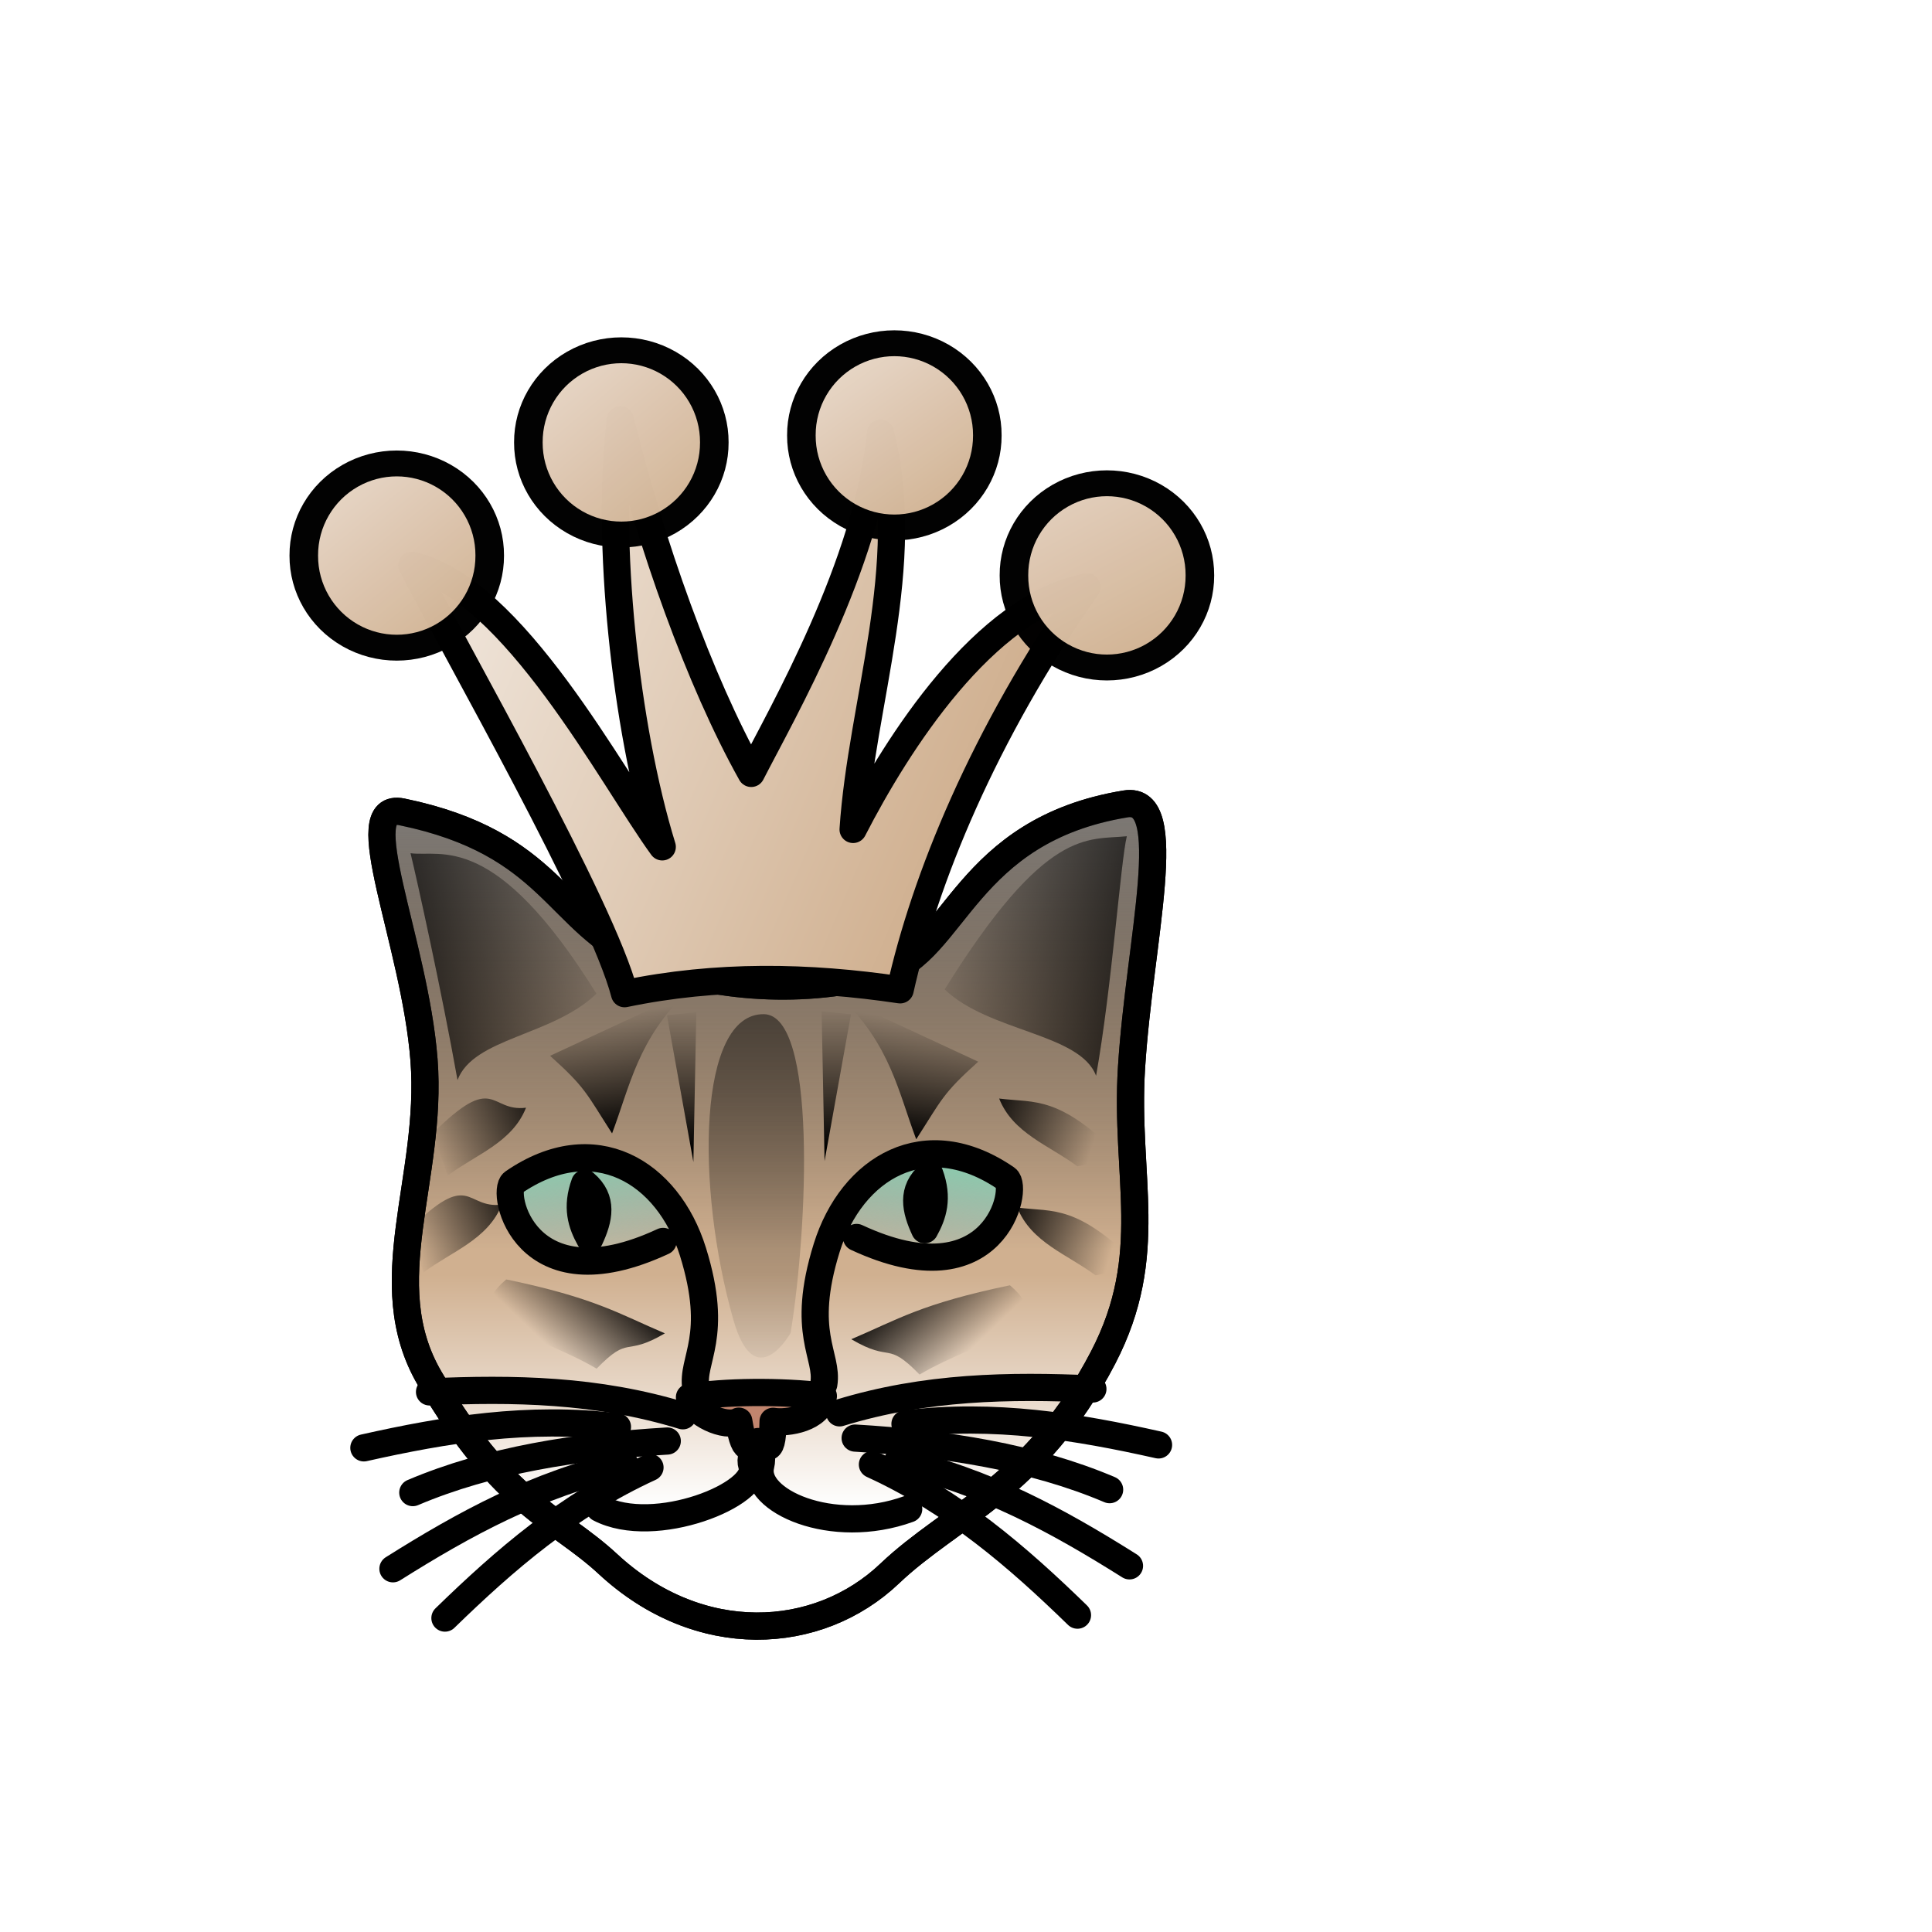
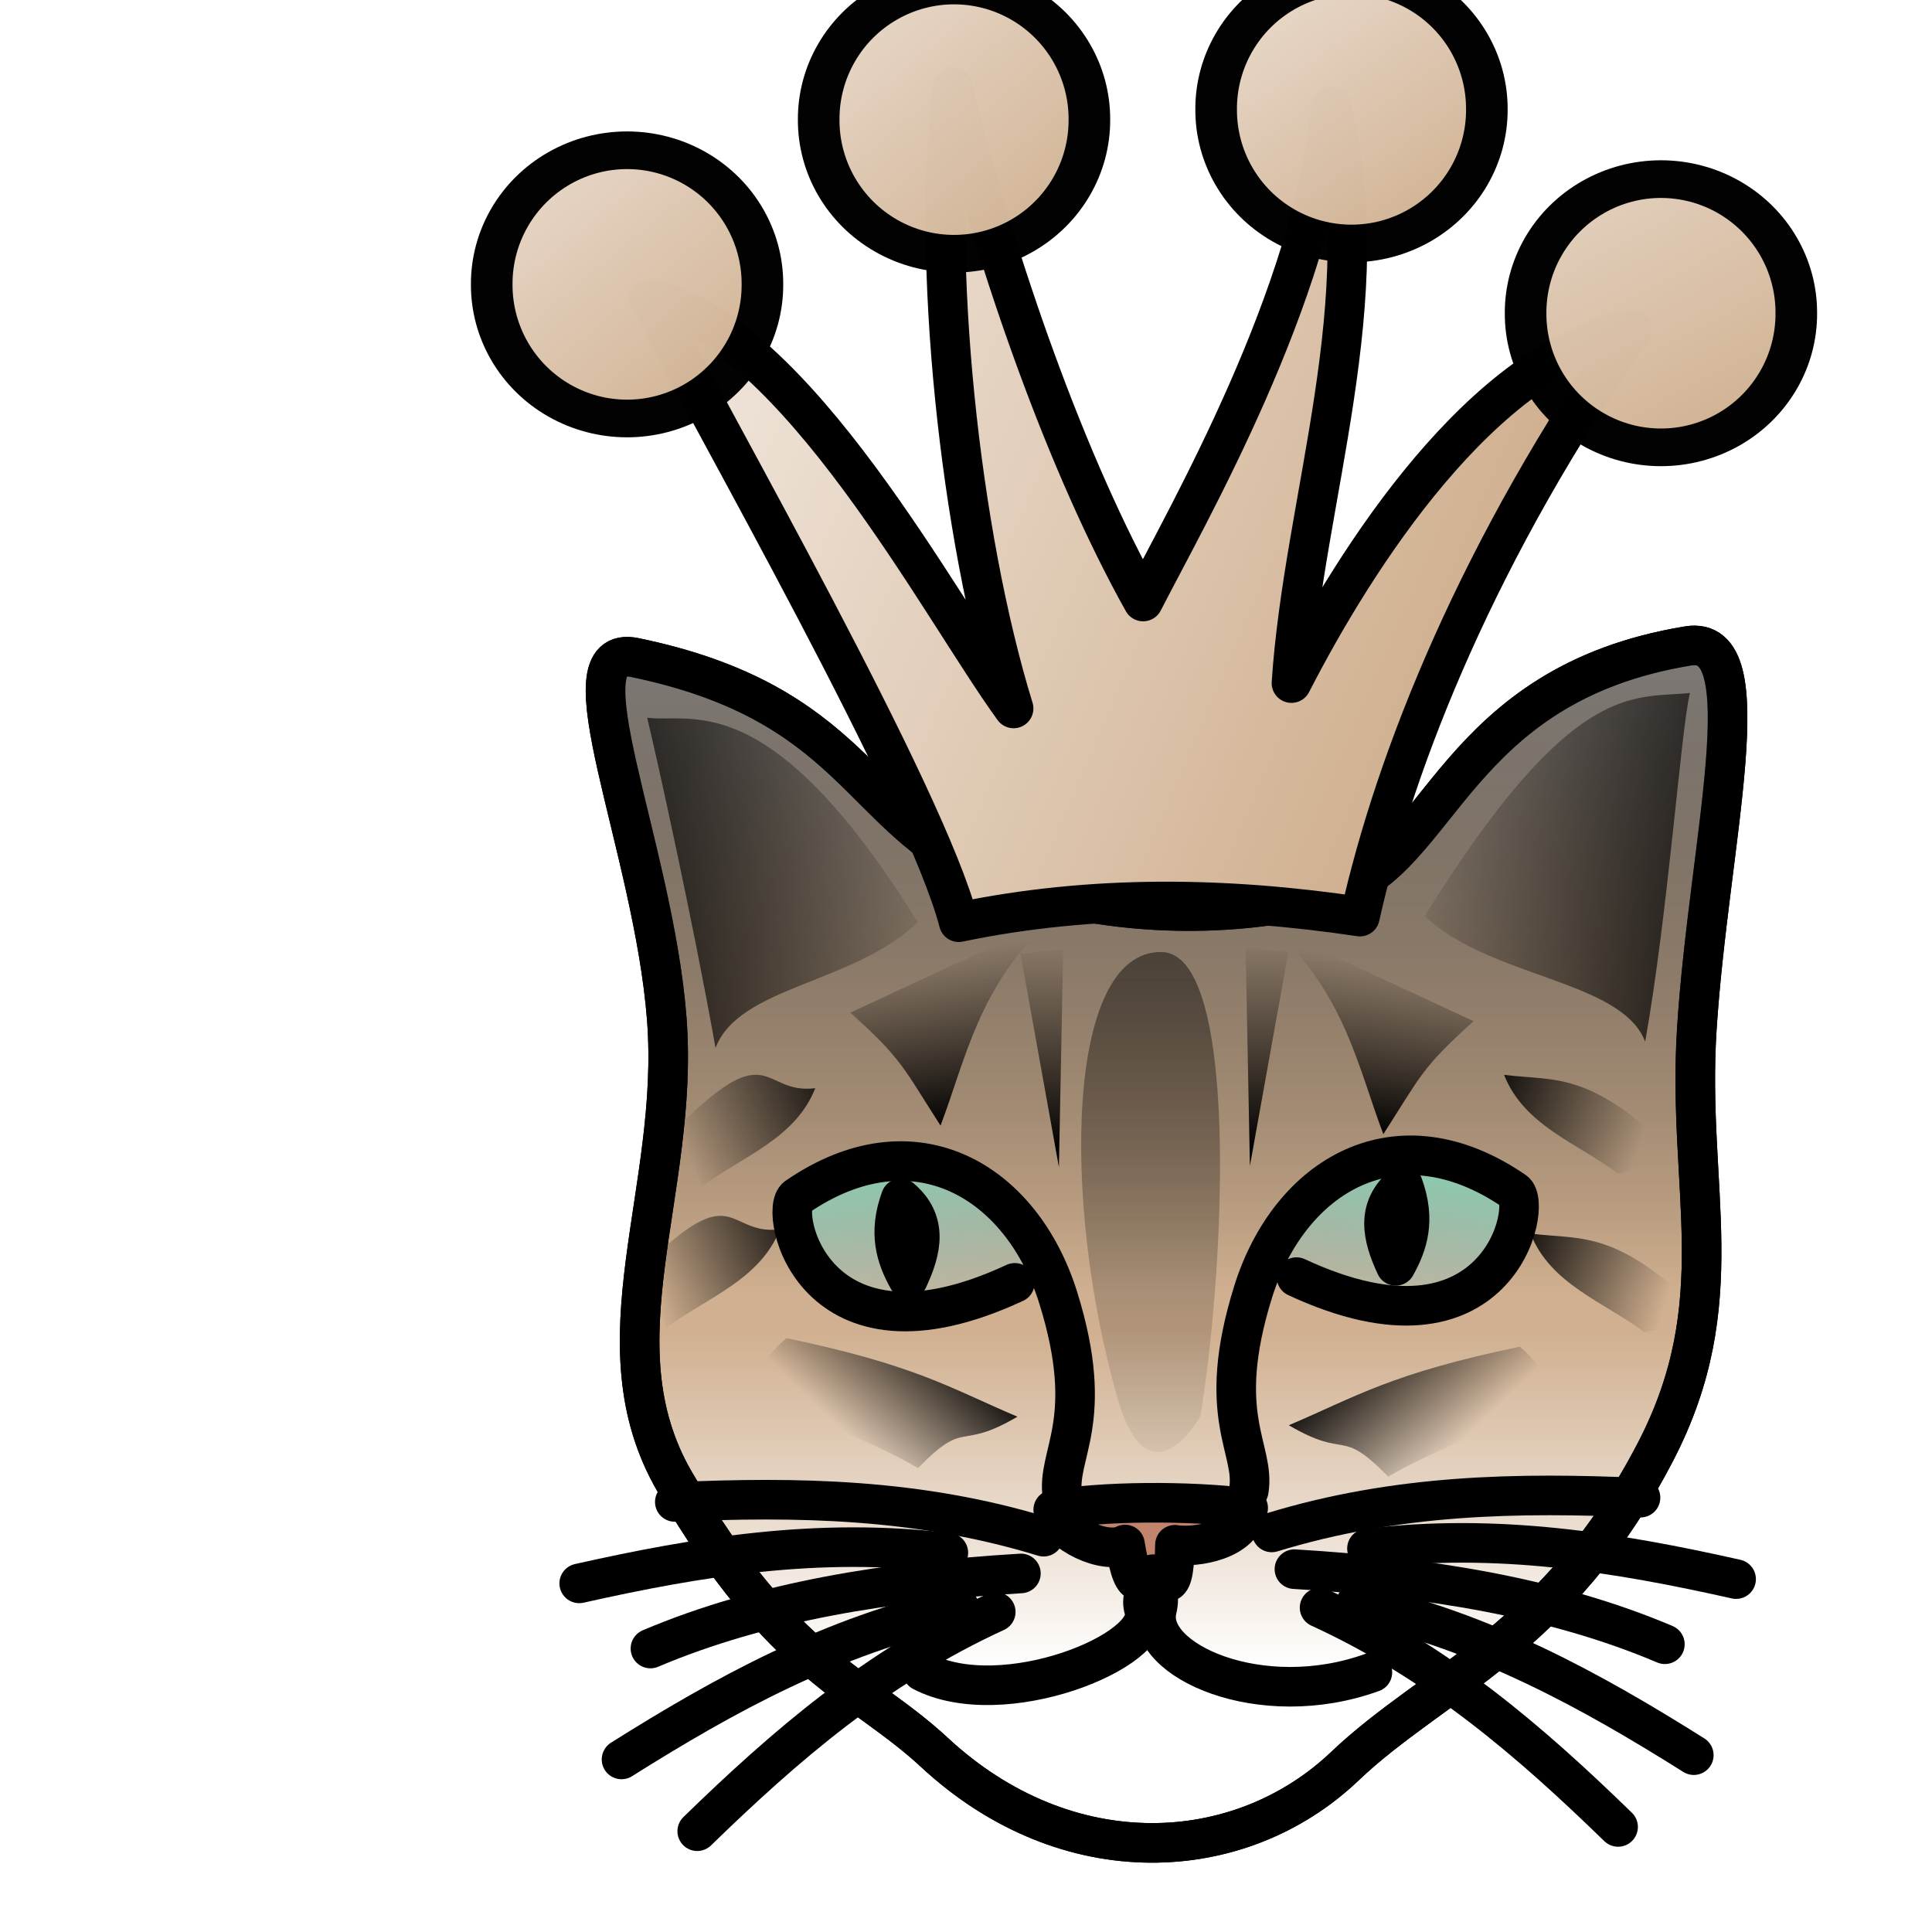
- <svg xmlns="http://www.w3.org/2000/svg" xmlns:xlink="http://www.w3.org/1999/xlink" overflow="hidden" viewBox="-19 -111 1137 1137" id="svg36220" version="1.0">
+ <svg xmlns="http://www.w3.org/2000/svg" xmlns:xlink="http://www.w3.org/1999/xlink" overflow="hidden" viewBox="-39 101 781 781" id="svg36220" version="1.0">
  <defs id="defs36222">
    <linearGradient xlink:href="#linearGradient2507" id="linearGradient3296" gradientUnits="userSpaceOnUse" x1="472.81" y1="747.087" x2="472.81" y2="566.33" gradientTransform="matrix(0.756161,0,0,0.756161,75.05315,210.993)" />
    <linearGradient id="linearGradient3284">
      <stop style="stop-color:#808080;stop-opacity:1;" offset="0" id="stop3286" />
      <stop style="stop-color:#000000;stop-opacity:0;" offset="1" id="stop3288" />
    </linearGradient>
    <linearGradient xlink:href="#linearGradient3284" id="linearGradient3290" x1="466.629" y1="160.42" x2="466.629" y2="546.33" gradientUnits="userSpaceOnUse" gradientTransform="matrix(0.756161,0,0,0.756161,75.05315,210.993)" />
    <linearGradient xlink:href="#linearGradient3268" id="linearGradient3278" gradientUnits="userSpaceOnUse" x1="337.506" y1="472.642" x2="352.788" y2="578.182" gradientTransform="matrix(-0.756161,0,0,0.756161,780.8124,212.2532)" />
    <linearGradient id="linearGradient3268">
      <stop style="stop-color:#8accae;stop-opacity:1;" offset="0" id="stop3270" />
      <stop style="stop-color:#9fc1cd;stop-opacity:0;" offset="1" id="stop3272" />
    </linearGradient>
    <linearGradient xlink:href="#linearGradient3268" id="linearGradient3274" x1="337.506" y1="472.642" x2="352.788" y2="578.182" gradientUnits="userSpaceOnUse" gradientTransform="matrix(0.756161,0,0,0.756161,75.05315,210.993)" />
    <linearGradient xlink:href="#linearGradient2305" id="linearGradient2313" x1="2087.14" y1="-485" x2="2033.252" y2="-862.516" gradientUnits="userSpaceOnUse" gradientTransform="matrix(0.183292,0,0,0.183292,-37.59295,644.9137)" />
    <linearGradient xlink:href="#linearGradient2305" id="linearGradient2311" x1="2394.735" y1="-485" x2="2394.735" y2="-938.333" gradientUnits="userSpaceOnUse" gradientTransform="matrix(0.183292,0,0,0.183292,-56.78415,654.4007)" />
    <linearGradient xlink:href="#linearGradient2305" id="linearGradient2317" gradientUnits="userSpaceOnUse" gradientTransform="matrix(1.789056e-2,-0.182416,0.182416,1.789056e-2,313.9475,1049.615)" x1="2470.081" y1="-364.988" x2="2309.711" y2="-733.761" />
    <linearGradient xlink:href="#linearGradient2305" id="linearGradient2323" gradientUnits="userSpaceOnUse" x1="2234.743" y1="-614.407" x2="1987.283" y2="-832.365" gradientTransform="matrix(7.348649e-3,-0.183144,0.183144,7.348649e-3,445.9202,1055.748)" />
    <linearGradient xlink:href="#linearGradient2305" id="linearGradient2333" gradientUnits="userSpaceOnUse" x1="2087.14" y1="-485" x2="2033.252" y2="-862.516" gradientTransform="matrix(-0.183292,0,0,0.183292,899.0042,648.3699)" />
    <linearGradient xlink:href="#linearGradient2305" id="linearGradient2335" gradientUnits="userSpaceOnUse" gradientTransform="matrix(-0.183292,0,0,0.183292,912.11,653.8599)" x1="2394.735" y1="-485" x2="2394.735" y2="-938.333" />
    <linearGradient xlink:href="#linearGradient2305" id="linearGradient2337" gradientUnits="userSpaceOnUse" gradientTransform="matrix(-1.789056e-2,-0.182416,-0.182416,1.789056e-2,542.0623,1051.342)" x1="2437.968" y1="-388.633" x2="2293.654" y2="-745.584" />
    <linearGradient xlink:href="#linearGradient2305" id="linearGradient2339" gradientUnits="userSpaceOnUse" gradientTransform="matrix(-7.348649e-3,-0.183144,-0.183144,7.348649e-3,408.3617,1059.204)" x1="2234.743" y1="-614.407" x2="1987.283" y2="-832.365" />
    <linearGradient xlink:href="#linearGradient2305" id="linearGradient2363" gradientUnits="userSpaceOnUse" x1="1647.14" y1="-382.909" x2="2633.252" y2="-582.909" gradientTransform="matrix(0.165748,0,0,0.165748,-92.29475,551.9784)" />
    <linearGradient xlink:href="#linearGradient2305" id="linearGradient2367" gradientUnits="userSpaceOnUse" gradientTransform="matrix(-0.165748,0,0,0.165748,961.2668,549.4578)" x1="1647.14" y1="-382.909" x2="2633.252" y2="-582.909" />
    <linearGradient xlink:href="#linearGradient2305" id="linearGradient3256" gradientUnits="userSpaceOnUse" gradientTransform="matrix(0.180961,-2.913348e-2,-2.913348e-2,-0.180961,-20.04205,512.7488)" x1="2653.51" y1="1167.897" x2="2228.905" y2="-1469.516" />
    <linearGradient xlink:href="#linearGradient2305" id="linearGradient3260" gradientUnits="userSpaceOnUse" gradientTransform="matrix(-1.789056e-2,-0.182416,-0.182416,1.789056e-2,531.3686,987.1804)" x1="2437.968" y1="-388.633" x2="2293.654" y2="-745.584" />
    <linearGradient id="linearGradient2305">
      <stop style="stop-color:#000000;stop-opacity:1;" offset="0" id="stop2307" />
      <stop style="stop-color:#000000;stop-opacity:0;" offset="1" id="stop2309" />
    </linearGradient>
    <linearGradient xlink:href="#linearGradient2305" id="linearGradient3264" gradientUnits="userSpaceOnUse" gradientTransform="matrix(1.789056e-2,-0.182416,0.182416,1.789056e-2,328.2058,992.5824)" x1="2470.081" y1="-364.988" x2="2309.711" y2="-733.761" />
    <linearGradient id="linearGradient2507">
      <stop style="stop-color:#ffffff;stop-opacity:1" offset="0" id="stop2509" />
      <stop style="stop-color:#d0b090;stop-opacity:1" offset="1" id="stop2511" />
    </linearGradient>
    <linearGradient xlink:href="#linearGradient2507" id="linearGradient9438" x1="-240.841" y1="-81.381" x2="646.936" y2="602.714" gradientUnits="userSpaceOnUse" gradientTransform="matrix(0.380108,0,0,0.68227,261.5544,56.44376)" />
    <linearGradient xlink:href="#linearGradient2507" id="linearGradient10327" x1="-26.298" y1="119.283" x2="128.884" y2="288.968" gradientUnits="userSpaceOnUse" />
    <linearGradient xlink:href="#linearGradient2507" id="linearGradient1334" gradientUnits="userSpaceOnUse" x1="-30.319" y1="123.723" x2="127.463" y2="290.538" />
    <linearGradient xlink:href="#linearGradient2507" id="linearGradient1338" gradientUnits="userSpaceOnUse" x1="-4.185" y1="121.503" x2="126.041" y2="285.828" />
    <linearGradient xlink:href="#linearGradient2507" id="linearGradient1342" gradientUnits="userSpaceOnUse" x1="-18.257" y1="54.898" x2="120.355" y2="290.538" />
  </defs>
  <g id="layer1">
    <path style="fill:url(#linearGradient3296);fill-opacity:1;fill-rule:evenodd;stroke:#000000;stroke-width:16;stroke-linecap:round;stroke-linejoin:round;stroke-miterlimit:4;stroke-dasharray:none;stroke-opacity:1" d="M 358.536,453.552 C 308.377,432.014 306.275,385.126 217.558,366.808 C 186.902,360.479 225.154,442.967 230.535,512.816 C 235.917,582.674 201.018,643.808 233.765,700.037 C 277.284,774.763 309.288,782.075 338.747,809.412 C 392.403,859.204 462.352,855.278 504.691,814.943 C 540.511,780.819 590.834,763.761 630.21,687.907 C 661.716,627.214 642.847,581.71 646.922,517.12 C 651.676,441.775 674.312,357.052 643.386,362.124 C 548.8,377.636 543.141,448.837 501.305,461.205 C 456.732,474.382 399.775,471.259 358.536,453.552 z " id="path3294" />
    <path id="path3280" d="M 358.536,453.552 C 308.377,432.014 306.275,385.126 217.558,366.808 C 186.902,360.479 225.154,442.967 230.535,512.816 C 235.917,582.674 201.018,643.808 233.765,700.037 C 277.284,774.763 309.288,782.075 338.747,809.412 C 392.403,859.204 462.352,855.278 504.691,814.943 C 540.511,780.819 590.834,763.761 630.21,687.907 C 661.716,627.214 642.847,581.71 646.922,517.12 C 651.676,441.775 674.312,357.052 643.386,362.124 C 548.8,377.636 543.141,448.837 501.305,461.205 C 456.732,474.382 399.775,471.259 358.536,453.552 z " style="fill:url(#linearGradient3290);fill-opacity:1;fill-rule:evenodd;stroke:#000000;stroke-width:16;stroke-linecap:round;stroke-linejoin:round;stroke-miterlimit:4;stroke-dasharray:none;stroke-opacity:1" />
    <path style="fill:url(#linearGradient3278);fill-opacity:1;fill-rule:evenodd;stroke:none;stroke-width:16;stroke-linecap:round;stroke-linejoin:round;stroke-miterlimit:4;stroke-dasharray:none;stroke-opacity:1" d="M 476.24,616.503 C 490.926,569.35 531.714,555.075 572.772,586.177 C 583.004,593.928 558.555,659.39 476.24,616.503 z " id="path3276" />
    <path id="path3266" d="M 379.625,615.243 C 364.939,568.09 324.152,553.814 283.093,584.917 C 272.862,592.668 297.311,658.129 379.625,615.243 z " style="fill:url(#linearGradient3274);fill-opacity:1;fill-rule:evenodd;stroke:none;stroke-width:16;stroke-linecap:round;stroke-linejoin:round;stroke-miterlimit:4;stroke-dasharray:none;stroke-opacity:1" />
    <path id="path2267" d="M 386.759,711.284 C 388.925,720.874 408.036,729.706 415.787,725.354 C 419.491,748.543 423.253,737.952 427.022,737.354 C 430.361,736.824 435.547,750.09 435.962,725.455 C 444.423,726.833 463.616,723.661 464.951,711.205 L 465.562,710.594 C 440.963,707.508 406.471,707.853 386.759,711.284 z " style="fill:#c1856e;fill-opacity:1;fill-rule:evenodd;stroke:#000000;stroke-width:16;stroke-linecap:round;stroke-linejoin:round;stroke-miterlimit:4;stroke-dasharray:none;stroke-opacity:1" />
    <path style="fill:none;fill-opacity:0.75;fill-rule:evenodd;stroke:#000000;stroke-width:16;stroke-linecap:round;stroke-linejoin:round;stroke-miterlimit:4;stroke-dasharray:none;stroke-opacity:1" d="M 382.862,722.202 C 332.181,706.644 282.854,705.984 233.784,708.15" id="path2281" />
    <path id="path2283" d="M 344.37,728.706 C 291.743,722.298 243.069,730.319 195.144,741.076" style="fill:none;fill-opacity:0.75;fill-rule:evenodd;stroke:#000000;stroke-width:16;stroke-linecap:round;stroke-linejoin:round;stroke-miterlimit:4;stroke-dasharray:none;stroke-opacity:1" />
    <path style="fill:none;fill-opacity:0.75;fill-rule:evenodd;stroke:#000000;stroke-width:16;stroke-linecap:round;stroke-linejoin:round;stroke-miterlimit:4;stroke-dasharray:none;stroke-opacity:1" d="M 373.694,737.054 C 320.773,740.211 269.149,748.211 223.938,767.407" id="path2285" />
    <path id="path2289" d="M 515.778,777.039 C 470.5,793.453 423.852,772.044 428.66,751.741 C 431.722,738.814 420.643,742.339 423.506,751.732 C 428.538,768.241 366.283,793.613 333.819,776.649" style="fill:none;fill-opacity:0.75;fill-rule:evenodd;stroke:#000000;stroke-width:16;stroke-linecap:round;stroke-linejoin:round;stroke-miterlimit:4;stroke-dasharray:none;stroke-opacity:1" />
    <path style="fill:none;fill-opacity:0.75;fill-rule:evenodd;stroke:#000000;stroke-width:16;stroke-linecap:round;stroke-linejoin:round;stroke-miterlimit:4;stroke-dasharray:none;stroke-opacity:1" d="M 390.517,705.896 C 387.692,688.951 404.505,676.068 388.807,625.667 C 374.121,578.513 330.635,552.165 283.093,584.917 C 275.417,590.206 289.486,657.666 371.226,619.59" id="path2291" />
    <path style="fill:#000000;fill-opacity:1;fill-rule:evenodd;stroke:#000000;stroke-width:16;stroke-linecap:round;stroke-linejoin:round;stroke-miterlimit:4;stroke-dasharray:none;stroke-opacity:1" d="M 325.118,585.412 C 336.217,594.843 333.585,606.243 328.09,618.054 C 323.185,609.246 319.97,599.542 325.118,585.412 z " id="path2293" />
    <path style="fill:url(#linearGradient2313);fill-opacity:1;fill-rule:evenodd;stroke:none;stroke-width:16;stroke-linecap:round;stroke-linejoin:round;stroke-miterlimit:4;stroke-dasharray:none;stroke-opacity:1" d="M 304.725,510.35 C 325.869,529.326 326.037,532.481 341.209,556.017 C 351.674,528.32 356.373,500.622 385.199,472.925 L 304.725,510.35 z " id="path2299" />
    <path style="fill:url(#linearGradient2311);fill-opacity:1;fill-rule:evenodd;stroke:none;stroke-width:16;stroke-linecap:round;stroke-linejoin:round;stroke-miterlimit:4;stroke-dasharray:none;stroke-opacity:1" d="M 373.51,486.444 L 389.063,572.848 L 390.791,484.716 L 373.51,486.444 z " id="path2303" />
    <path id="path2315" d="M 230.267,637.816 C 246.646,625.556 268.207,618.48 276.303,597.937 C 254.484,600.632 258.36,576.302 221.42,612.994 L 230.267,637.816 z " style="fill:url(#linearGradient2317);fill-opacity:1;fill-rule:evenodd;stroke:none;stroke-width:16;stroke-linecap:round;stroke-linejoin:round;stroke-miterlimit:4;stroke-dasharray:none;stroke-opacity:1" />
    <path id="path2321" d="M 332.102,694.486 C 351.91,674.12 348.157,687.903 372.283,673.686 C 345.027,662.12 331.365,652.858 278.924,641.953 C 248.841,667.337 296.587,673.476 332.102,694.486 z " style="fill:url(#linearGradient2323);fill-opacity:1;fill-rule:evenodd;stroke:none;stroke-width:16;stroke-linecap:round;stroke-linejoin:round;stroke-miterlimit:4;stroke-dasharray:none;stroke-opacity:1" />
    <path id="path2325" d="M 556.686,513.806 C 535.542,532.782 535.374,535.937 520.202,559.473 C 509.738,531.776 505.038,504.079 476.212,476.381 L 556.686,513.806 z " style="fill:url(#linearGradient2333);fill-opacity:1;fill-rule:evenodd;stroke:none;stroke-width:16;stroke-linecap:round;stroke-linejoin:round;stroke-miterlimit:4;stroke-dasharray:none;stroke-opacity:1" />
    <path id="path2327" d="M 481.816,485.903 L 466.263,572.307 L 464.535,484.175 L 481.816,485.903 z " style="fill:url(#linearGradient2335);fill-opacity:1;fill-rule:evenodd;stroke:none;stroke-width:16;stroke-linecap:round;stroke-linejoin:round;stroke-miterlimit:4;stroke-dasharray:none;stroke-opacity:1" />
    <path style="fill:url(#linearGradient2337);fill-opacity:1;fill-rule:evenodd;stroke:none;stroke-width:16;stroke-linecap:round;stroke-linejoin:round;stroke-miterlimit:4;stroke-dasharray:none;stroke-opacity:1" d="M 625.743,639.544 C 609.364,627.284 587.803,620.208 579.708,599.665 C 601.526,602.36 614.758,597.582 651.698,634.273 L 625.743,639.544 z " id="path2329" />
    <path style="fill:url(#linearGradient2339);fill-opacity:1;fill-rule:evenodd;stroke:none;stroke-width:16;stroke-linecap:round;stroke-linejoin:round;stroke-miterlimit:4;stroke-dasharray:none;stroke-opacity:1" d="M 522.18,697.942 C 502.372,677.576 506.125,691.359 481.999,677.143 C 509.255,665.576 522.917,656.314 575.358,645.409 C 605.441,670.793 557.695,676.932 522.18,697.942 z " id="path2331" />
    <path style="fill:none;fill-opacity:0.75;fill-rule:evenodd;stroke:#000000;stroke-width:16;stroke-linecap:round;stroke-linejoin:round;stroke-miterlimit:4;stroke-dasharray:none;stroke-opacity:1" d="M 363.527,752.609 C 315.331,774.695 278.055,807.007 242.849,841.257" id="path2341" />
    <path style="fill:none;fill-opacity:0.75;fill-rule:evenodd;stroke:#000000;stroke-width:16;stroke-linecap:round;stroke-linejoin:round;stroke-miterlimit:4;stroke-dasharray:none;stroke-opacity:1" d="M 348.766,750.725 C 297.023,762.269 253.825,786.091 212.248,812.242" id="path2343" />
    <path id="path2345" d="M 475.095,720.474 C 525.776,704.916 575.102,704.256 624.172,706.422" style="fill:none;fill-opacity:0.75;fill-rule:evenodd;stroke:#000000;stroke-width:16;stroke-linecap:round;stroke-linejoin:round;stroke-miterlimit:4;stroke-dasharray:none;stroke-opacity:1" />
    <path style="fill:none;fill-opacity:0.75;fill-rule:evenodd;stroke:#000000;stroke-width:16;stroke-linecap:round;stroke-linejoin:round;stroke-miterlimit:4;stroke-dasharray:none;stroke-opacity:1" d="M 513.586,726.977 C 566.213,720.57 614.888,728.591 662.813,739.348" id="path2347" />
    <path id="path2349" d="M 484.262,735.326 C 537.183,738.483 588.807,746.482 634.018,765.679" style="fill:none;fill-opacity:0.75;fill-rule:evenodd;stroke:#000000;stroke-width:16;stroke-linecap:round;stroke-linejoin:round;stroke-miterlimit:4;stroke-dasharray:none;stroke-opacity:1" />
    <path id="path2351" d="M 494.429,750.881 C 542.625,772.967 579.901,805.278 615.107,839.529" style="fill:none;fill-opacity:0.75;fill-rule:evenodd;stroke:#000000;stroke-width:16;stroke-linecap:round;stroke-linejoin:round;stroke-miterlimit:4;stroke-dasharray:none;stroke-opacity:1" />
    <path id="path2353" d="M 509.191,748.997 C 560.934,760.541 604.131,784.363 645.709,810.514" style="fill:none;fill-opacity:0.75;fill-rule:evenodd;stroke:#000000;stroke-width:16;stroke-linecap:round;stroke-linejoin:round;stroke-miterlimit:4;stroke-dasharray:none;stroke-opacity:1" />
    <path id="path2361" d="M 222.61,391.136 C 226.26,406.086 240.95,472.407 250.251,524.63 C 259.713,499.584 305.952,498.847 332.02,473.801 C 272.222,377.585 240.531,393.53 222.61,391.136 z " style="fill:url(#linearGradient2363);fill-opacity:1;fill-rule:evenodd;stroke:none;stroke-width:16;stroke-linecap:round;stroke-linejoin:round;stroke-miterlimit:4;stroke-dasharray:none;stroke-opacity:1" />
    <path style="fill:url(#linearGradient2367);fill-opacity:1;fill-rule:evenodd;stroke:none;stroke-width:16;stroke-linecap:round;stroke-linejoin:round;stroke-miterlimit:4;stroke-dasharray:none;stroke-opacity:1" d="M 644.147,381.131 C 640.497,396.08 635.352,469.887 626.052,522.109 C 616.59,497.063 563.019,496.326 536.952,471.28 C 596.749,375.064 621.185,383.524 644.147,381.131 z " id="path2365" />
    <path style="fill:url(#linearGradient9438);fill-opacity:1;fill-rule:evenodd;stroke:#000000;stroke-width:16;stroke-linecap:round;stroke-linejoin:round;stroke-miterlimit:4;stroke-dasharray:none;stroke-opacity:1" d="M 223.328,221.638 C 283.117,235.108 341.054,346.602 370.742,387.386 C 349.005,316.939 337.32,206.341 346.087,136.098 C 364.182,209.573 392.506,289.471 423.1,344.16 C 441.344,308.554 491.693,221.212 499.181,143.924 C 518.9,221.358 487.972,302.649 483.061,377.136 C 509.02,326.552 560.254,246.084 620.709,234.363 C 559.385,322.012 525.21,406.659 510.741,471.526 C 456.681,463.48 402.621,462.55 348.562,473.8 C 335.385,422.797 249.104,271.729 223.328,221.638 z " id="path8557" />
    <path style="opacity:0.99;fill:url(#linearGradient10327);fill-opacity:1;fill-rule:evenodd;stroke:#000000;stroke-width:14.341;stroke-linecap:round;stroke-linejoin:round;stroke-miterlimit:4;stroke-dasharray:none;stroke-dashoffset:0;stroke-opacity:1" id="path9446" d="M 133.333 245.833 A 46.667 50.833 0 1 1  40,245.833 A 46.667 50.833 0 1 1  133.333 245.833 z" transform="matrix(1.172481,0,0,1.061634,112.8791,-45.02895)" />
    <path transform="matrix(1.172481,0,0,1.061634,245.0483,-111.6262)" d="M 133.333 245.833 A 46.667 50.833 0 1 1  40,245.833 A 46.667 50.833 0 1 1  133.333 245.833 z" id="path1332" style="opacity:0.99;fill:url(#linearGradient1334);fill-opacity:1;fill-rule:evenodd;stroke:#000000;stroke-width:14.341;stroke-linecap:round;stroke-linejoin:round;stroke-miterlimit:4;stroke-dasharray:none;stroke-dashoffset:0;stroke-opacity:1" />
    <path style="opacity:0.99;fill:url(#linearGradient1338);fill-opacity:1;fill-rule:evenodd;stroke:#000000;stroke-width:14.341;stroke-linecap:round;stroke-linejoin:round;stroke-miterlimit:4;stroke-dasharray:none;stroke-dashoffset:0;stroke-opacity:1" id="path1336" d="M 133.333 245.833 A 46.667 50.833 0 1 1  40,245.833 A 46.667 50.833 0 1 1  133.333 245.833 z" transform="matrix(1.172481,0,0,1.061634,405.7183,-115.7684)" />
    <path transform="matrix(1.172481,0,0,1.061634,530.8165,-33.36232)" d="M 133.333 245.833 A 46.667 50.833 0 1 1  40,245.833 A 46.667 50.833 0 1 1  133.333 245.833 z" id="path1340" style="opacity:0.99;fill:url(#linearGradient1342);fill-opacity:1;fill-rule:evenodd;stroke:#000000;stroke-width:14.341;stroke-linecap:round;stroke-linejoin:round;stroke-miterlimit:4;stroke-dasharray:none;stroke-dashoffset:0;stroke-opacity:1" />
    <path id="path3250" d="M 465.817,703.574 C 468.641,686.629 451.829,673.746 467.527,623.345 C 482.213,576.191 525.698,549.843 573.24,582.595 C 580.917,587.883 566.847,655.343 485.108,617.268" style="fill:none;fill-opacity:0.75;fill-rule:evenodd;stroke:#000000;stroke-width:16;stroke-linecap:round;stroke-linejoin:round;stroke-miterlimit:4;stroke-dasharray:none;stroke-opacity:1" />
    <path id="path3252" d="M 528.191,580.065 C 517.092,589.496 519.724,600.896 525.219,612.707 C 530.124,603.899 533.339,594.195 528.191,580.065 z " style="fill:#000000;fill-opacity:1;fill-rule:evenodd;stroke:#000000;stroke-width:16;stroke-linecap:round;stroke-linejoin:round;stroke-miterlimit:4;stroke-dasharray:none;stroke-opacity:1" />
    <path style="fill:url(#linearGradient3256);fill-opacity:1;fill-rule:evenodd;stroke:none;stroke-width:16;stroke-linecap:round;stroke-linejoin:round;stroke-miterlimit:4;stroke-dasharray:none;stroke-opacity:1" d="M 412.574,665.629 C 390.251,587.016 391.742,485.283 430.579,485.851 C 461.73,486.322 456.444,610.89 446.294,673.41 C 446.294,673.41 425.405,710.814 412.574,665.629 z " id="path3254" />
    <path id="path3258" d="M 615.05,575.381 C 598.671,563.122 577.109,556.045 569.014,535.503 C 590.833,538.198 604.064,533.419 641.004,570.111 L 615.05,575.381 z " style="fill:url(#linearGradient3260);fill-opacity:1;fill-rule:evenodd;stroke:none;stroke-width:16;stroke-linecap:round;stroke-linejoin:round;stroke-miterlimit:4;stroke-dasharray:none;stroke-opacity:1" />
    <path style="fill:url(#linearGradient3264);fill-opacity:1;fill-rule:evenodd;stroke:none;stroke-width:16;stroke-linecap:round;stroke-linejoin:round;stroke-miterlimit:4;stroke-dasharray:none;stroke-opacity:1" d="M 244.525,580.782 C 260.904,568.523 282.466,561.447 290.561,540.904 C 268.742,543.599 272.618,519.269 235.678,555.961 L 244.525,580.782 z " id="path3262" />
  </g>
</svg>
